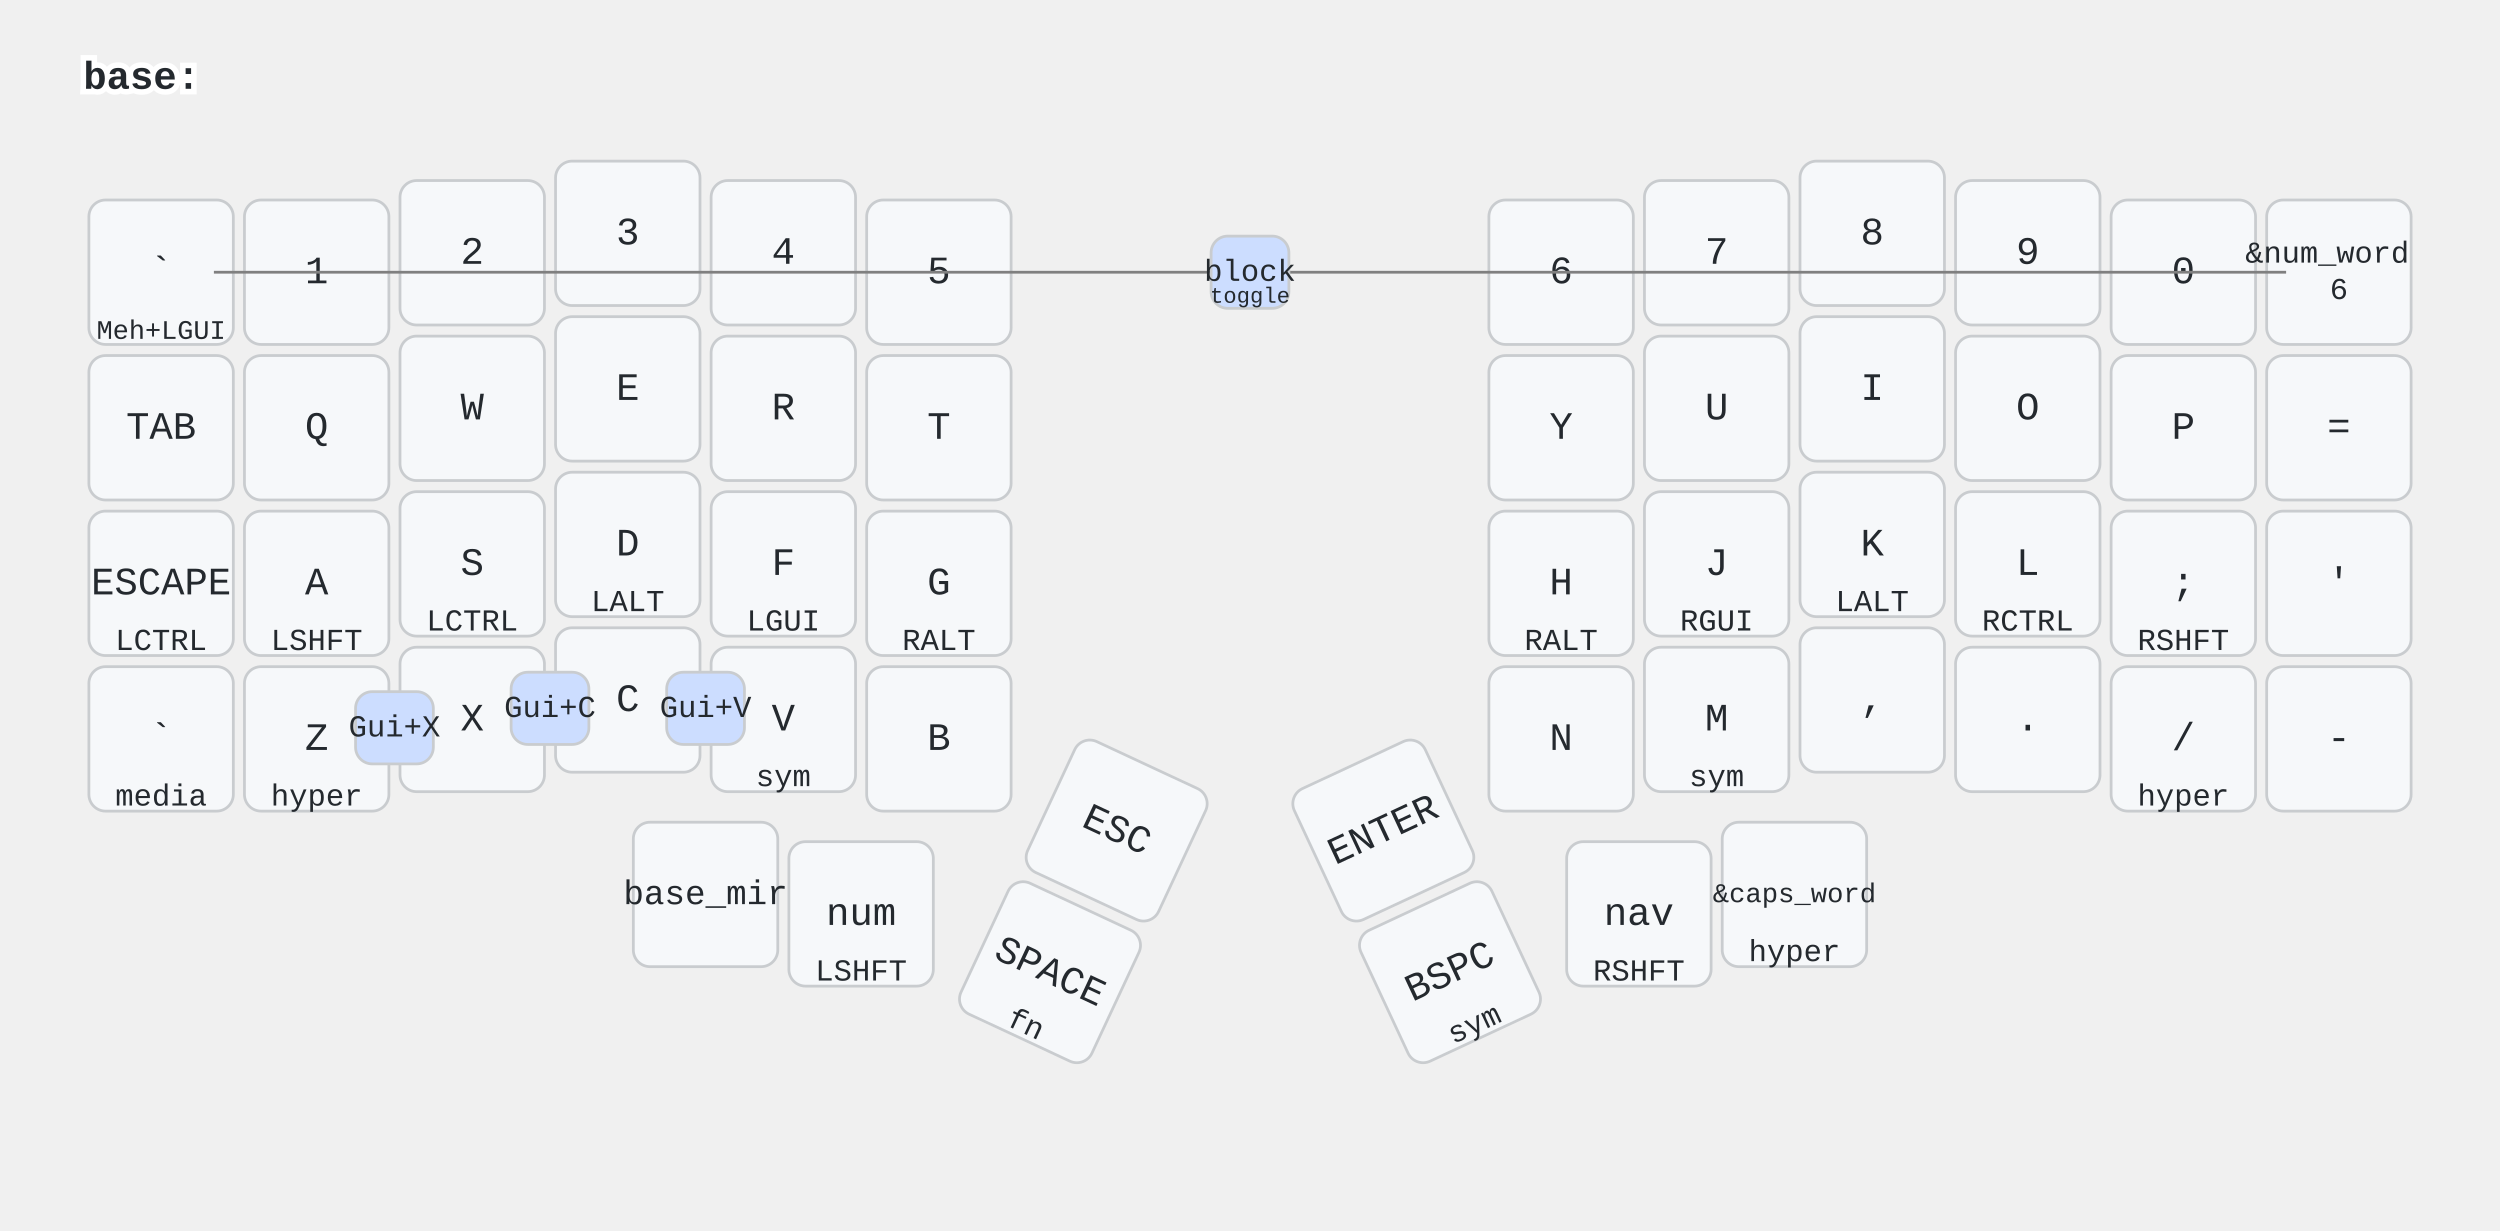
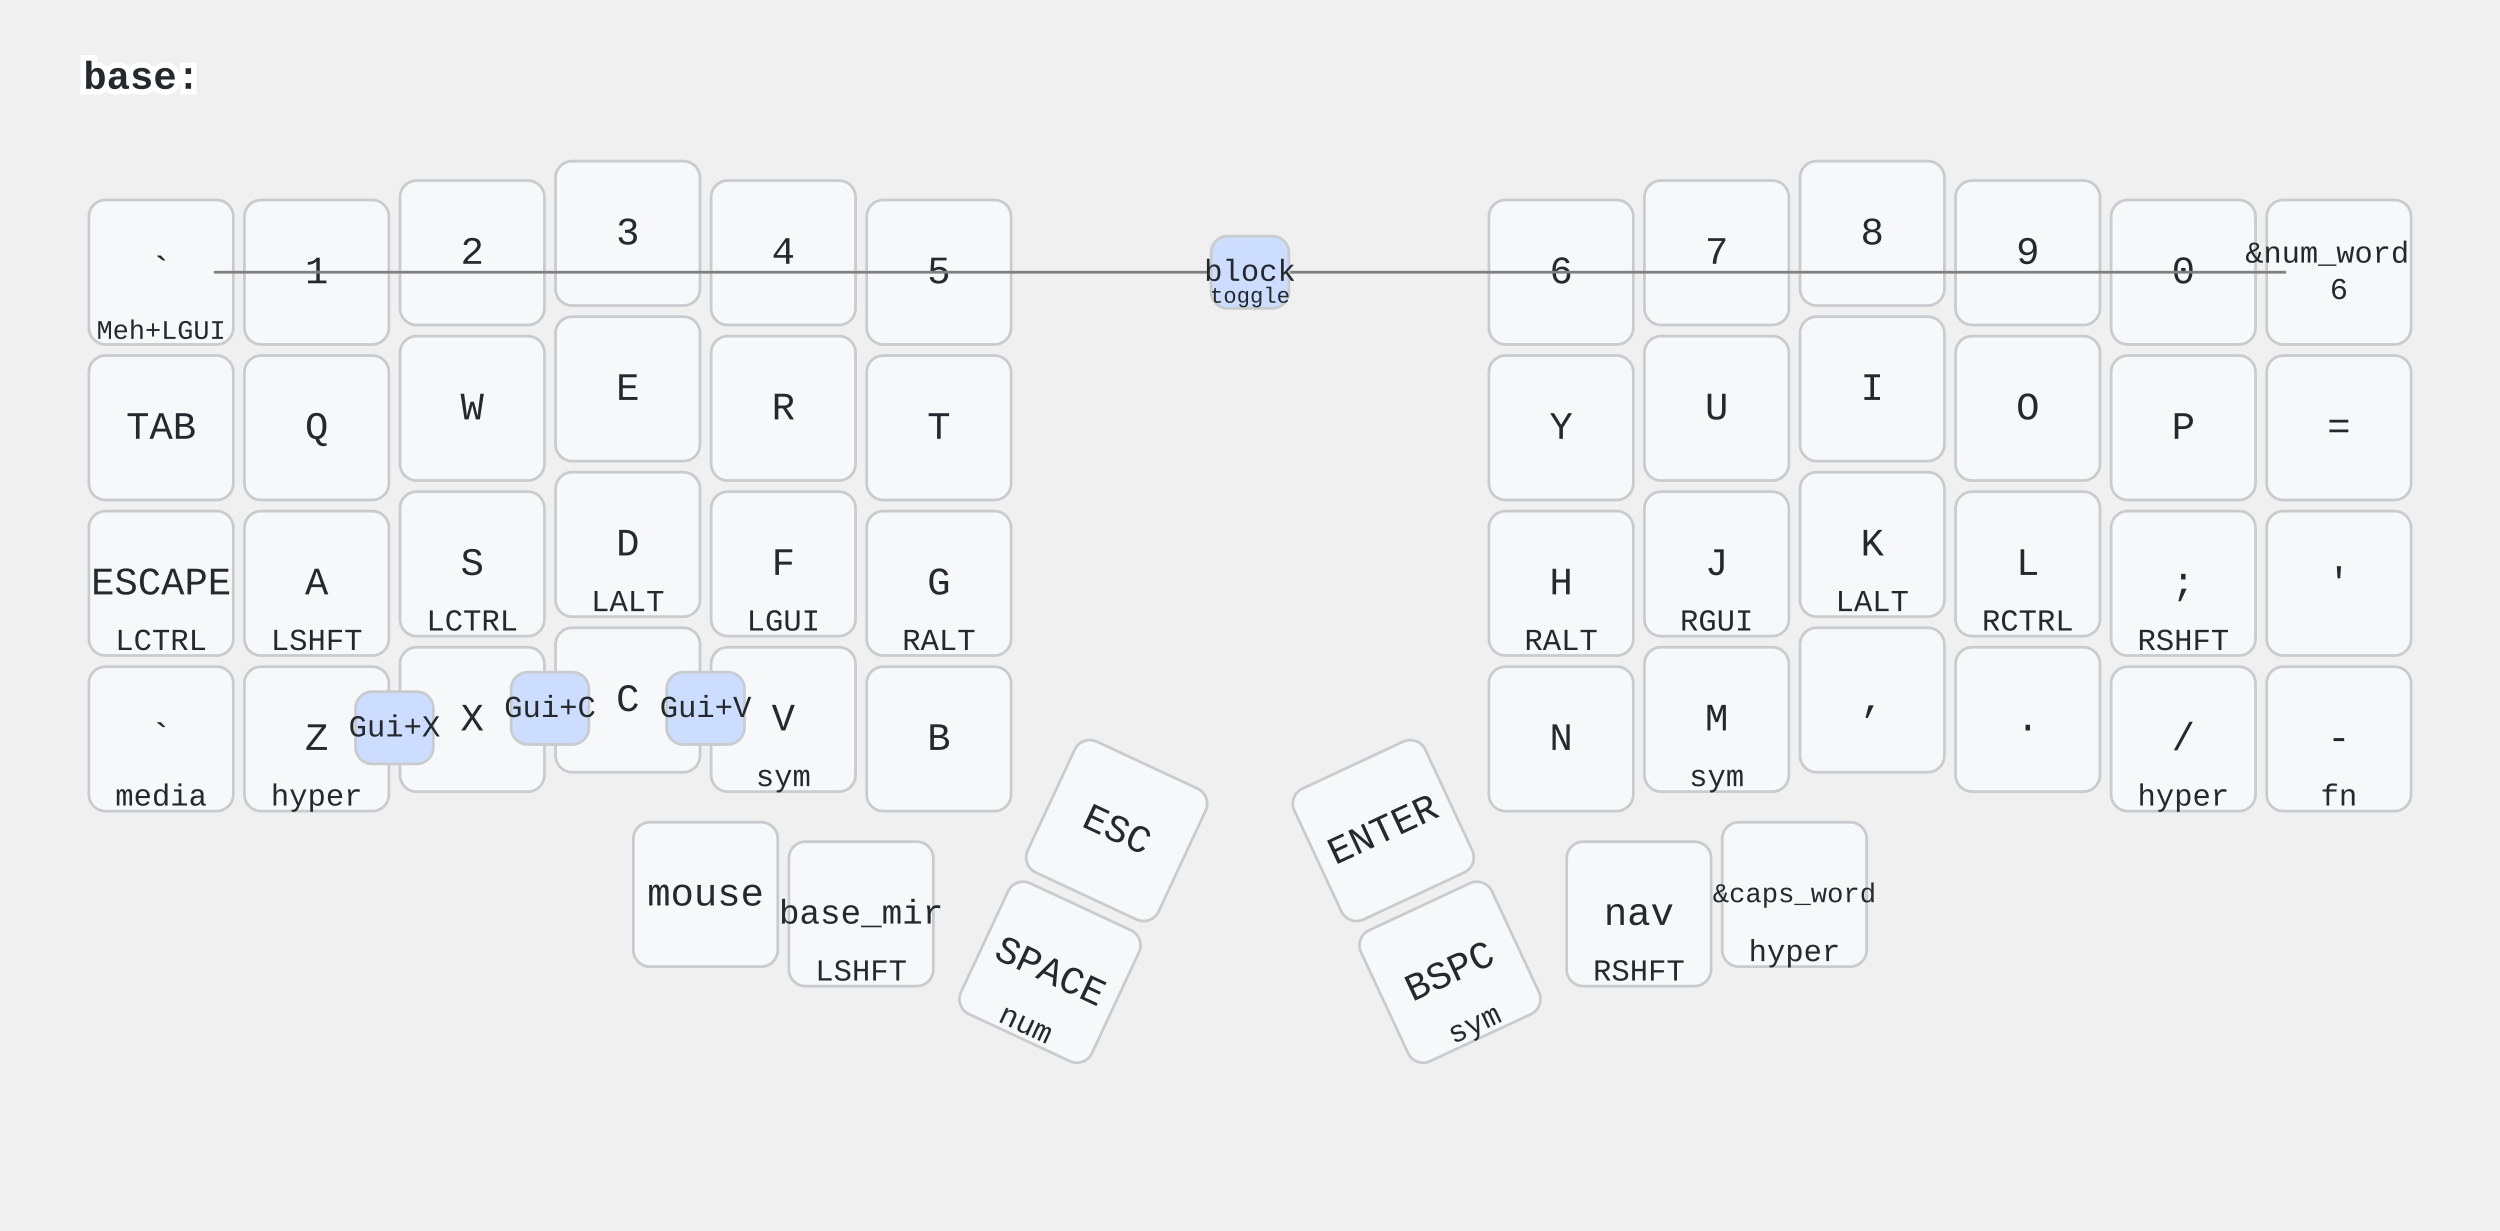
<svg xmlns="http://www.w3.org/2000/svg" width="900" height="443" viewBox="0 0 900 443" class="keymap">
  <style>/* inherit to force styles through use tags */
svg path {
    fill: inherit;
}

/* font and background color specifications */
svg.keymap {
    font-family: SFMono-Regular,Consolas,Liberation Mono,Menlo,monospace;
    font-size: 14px;
    font-kerning: normal;
    text-rendering: optimizeLegibility;
    fill: #24292e;
}

/* default key styling */
rect.key {
    fill: #f6f8fa;
}

rect.key, rect.combo {
    stroke: #c9cccf;
    stroke-width: 1;
}

/* default key side styling, only used is draw_key_sides is set */
rect.side {
    filter: brightness(90%);
}

/* color accent for combo boxes */
rect.combo, rect.combo-separate {
    fill: #cdf;
}

/* color accent for held keys */
rect.held, rect.combo.held {
    fill: #fdd;
}

/* color accent for ghost (optional) keys */
rect.ghost, rect.combo.ghost {
    stroke-dasharray: 4, 4;
    stroke-width: 2;
}

text {
    text-anchor: middle;
    dominant-baseline: middle;
}

/* styling for layer labels */
text.label {
    font-weight: bold;
    text-anchor: start;
    stroke: white;
    stroke-width: 4;
    paint-order: stroke;
}

/* styling for optional footer */
text.footer {
    text-anchor: end;
    dominant-baseline: auto;
    stroke: white;
    stroke-width: 4;
    paint-order: stroke;
}

/* styling for combo tap, and key non-tap label text */
text.combo, text.hold, text.shifted, text.left, text.right, text.tl, text.tr, text.bl, text.br {
    font-size: 11px;
}

text.hold, text.bl, text.br {
    text-anchor: middle;
    dominant-baseline: auto;
}

text.shifted, text.tl, text.tr {
    text-anchor: middle;
    dominant-baseline: hanging;
}

text.left, text.tl, text.bl {
    text-anchor: start;
}

text.right, text.tr, text.br {
    text-anchor: end;
}

text.layer-activator {
    text-decoration: underline;
}

/* styling for hold/shifted label text in combo box */
text.combo.hold, text.combo.shifted, text.combo.left, text.combo.right {
    font-size: 8px;
}

/* lighter symbol for transparent keys */
text.trans {
    fill: #7b7e81;
}

/* styling for combo dendrons */
path.combo {
    stroke-width: 1;
    stroke: gray;
    fill: none;
}

/* Start Tabler Icons Cleanup */
/* cannot use height/width with glyphs */
.icon-tabler &gt; path {
    fill: inherit;
    stroke: inherit;
    stroke-width: 2;
}
/* hide tabler's default box */
.icon-tabler &gt; path[stroke="none"][fill="none"] {
    visibility: hidden;
}
/* End Tabler Icons Cleanup */
</style>
  <g transform="translate(30, 0)" class="layer-base">
    <text x="0" y="28" class="label" id="base">base:</text>
    <g transform="translate(0, 56)">
      <g transform="translate(28, 42)" class="key keypos-0">
        <rect rx="6" ry="6" x="-26" y="-26" width="52" height="52" class="key" />
        <text x="0" y="0" class="key tap">`</text>
        <text x="0" y="24" class="key hold">
          <tspan style="font-size: 88%">Meh+LGUI</tspan>
        </text>
      </g>
      <g transform="translate(84, 42)" class="key keypos-1">
        <rect rx="6" ry="6" x="-26" y="-26" width="52" height="52" class="key" />
        <text x="0" y="0" class="key tap">1</text>
      </g>
      <g transform="translate(140, 35)" class="key keypos-2">
        <rect rx="6" ry="6" x="-26" y="-26" width="52" height="52" class="key" />
        <text x="0" y="0" class="key tap">2</text>
      </g>
      <g transform="translate(196, 28)" class="key keypos-3">
        <rect rx="6" ry="6" x="-26" y="-26" width="52" height="52" class="key" />
        <text x="0" y="0" class="key tap">3</text>
      </g>
      <g transform="translate(252, 35)" class="key keypos-4">
        <rect rx="6" ry="6" x="-26" y="-26" width="52" height="52" class="key" />
        <text x="0" y="0" class="key tap">4</text>
      </g>
      <g transform="translate(308, 42)" class="key keypos-5">
        <rect rx="6" ry="6" x="-26" y="-26" width="52" height="52" class="key" />
        <text x="0" y="0" class="key tap">5</text>
      </g>
      <g transform="translate(532, 42)" class="key keypos-6">
        <rect rx="6" ry="6" x="-26" y="-26" width="52" height="52" class="key" />
        <text x="0" y="0" class="key tap">6</text>
      </g>
      <g transform="translate(588, 35)" class="key keypos-7">
        <rect rx="6" ry="6" x="-26" y="-26" width="52" height="52" class="key" />
        <text x="0" y="0" class="key tap">7</text>
      </g>
      <g transform="translate(644, 28)" class="key keypos-8">
        <rect rx="6" ry="6" x="-26" y="-26" width="52" height="52" class="key" />
        <text x="0" y="0" class="key tap">8</text>
      </g>
      <g transform="translate(700, 35)" class="key keypos-9">
        <rect rx="6" ry="6" x="-26" y="-26" width="52" height="52" class="key" />
        <text x="0" y="0" class="key tap">9</text>
      </g>
      <g transform="translate(756, 42)" class="key keypos-10">
        <rect rx="6" ry="6" x="-26" y="-26" width="52" height="52" class="key" />
        <text x="0" y="0" class="key tap">0</text>
      </g>
      <g transform="translate(812, 42)" class="key keypos-11">
        <rect rx="6" ry="6" x="-26" y="-26" width="52" height="52" class="key" />
        <text x="0" y="0" class="key tap">
          <tspan x="0" dy="-0.6em" style="font-size: 78%">&amp;num_word</tspan>
          <tspan x="0" dy="1.2em" style="font-size: 78%">6</tspan>
        </text>
      </g>
      <g transform="translate(28, 98)" class="key keypos-12">
        <rect rx="6" ry="6" x="-26" y="-26" width="52" height="52" class="key" />
        <text x="0" y="0" class="key tap">TAB</text>
      </g>
      <g transform="translate(84, 98)" class="key keypos-13">
        <rect rx="6" ry="6" x="-26" y="-26" width="52" height="52" class="key" />
        <text x="0" y="0" class="key tap">Q</text>
      </g>
      <g transform="translate(140, 91)" class="key keypos-14">
        <rect rx="6" ry="6" x="-26" y="-26" width="52" height="52" class="key" />
        <text x="0" y="0" class="key tap">W</text>
      </g>
      <g transform="translate(196, 84)" class="key keypos-15">
        <rect rx="6" ry="6" x="-26" y="-26" width="52" height="52" class="key" />
        <text x="0" y="0" class="key tap">E</text>
      </g>
      <g transform="translate(252, 91)" class="key keypos-16">
        <rect rx="6" ry="6" x="-26" y="-26" width="52" height="52" class="key" />
        <text x="0" y="0" class="key tap">R</text>
      </g>
      <g transform="translate(308, 98)" class="key keypos-17">
        <rect rx="6" ry="6" x="-26" y="-26" width="52" height="52" class="key" />
        <text x="0" y="0" class="key tap">T</text>
      </g>
      <g transform="translate(532, 98)" class="key keypos-18">
        <rect rx="6" ry="6" x="-26" y="-26" width="52" height="52" class="key" />
        <text x="0" y="0" class="key tap">Y</text>
      </g>
      <g transform="translate(588, 91)" class="key keypos-19">
        <rect rx="6" ry="6" x="-26" y="-26" width="52" height="52" class="key" />
        <text x="0" y="0" class="key tap">U</text>
      </g>
      <g transform="translate(644, 84)" class="key keypos-20">
        <rect rx="6" ry="6" x="-26" y="-26" width="52" height="52" class="key" />
        <text x="0" y="0" class="key tap">I</text>
      </g>
      <g transform="translate(700, 91)" class="key keypos-21">
        <rect rx="6" ry="6" x="-26" y="-26" width="52" height="52" class="key" />
        <text x="0" y="0" class="key tap">O</text>
      </g>
      <g transform="translate(756, 98)" class="key keypos-22">
        <rect rx="6" ry="6" x="-26" y="-26" width="52" height="52" class="key" />
        <text x="0" y="0" class="key tap">P</text>
      </g>
      <g transform="translate(812, 98)" class="key keypos-23">
        <rect rx="6" ry="6" x="-26" y="-26" width="52" height="52" class="key" />
        <text x="0" y="0" class="key tap">=</text>
      </g>
      <g transform="translate(28, 154)" class="key keypos-24">
        <rect rx="6" ry="6" x="-26" y="-26" width="52" height="52" class="key" />
        <text x="0" y="0" class="key tap">ESCAPE</text>
        <text x="0" y="24" class="key hold">LCTRL</text>
      </g>
      <g transform="translate(84, 154)" class="key keypos-25">
        <rect rx="6" ry="6" x="-26" y="-26" width="52" height="52" class="key" />
        <text x="0" y="0" class="key tap">A</text>
        <text x="0" y="24" class="key hold">LSHFT</text>
      </g>
      <g transform="translate(140, 147)" class="key keypos-26">
        <rect rx="6" ry="6" x="-26" y="-26" width="52" height="52" class="key" />
        <text x="0" y="0" class="key tap">S</text>
        <text x="0" y="24" class="key hold">LCTRL</text>
      </g>
      <g transform="translate(196, 140)" class="key keypos-27">
        <rect rx="6" ry="6" x="-26" y="-26" width="52" height="52" class="key" />
        <text x="0" y="0" class="key tap">D</text>
        <text x="0" y="24" class="key hold">LALT</text>
      </g>
      <g transform="translate(252, 147)" class="key keypos-28">
        <rect rx="6" ry="6" x="-26" y="-26" width="52" height="52" class="key" />
        <text x="0" y="0" class="key tap">F</text>
        <text x="0" y="24" class="key hold">LGUI</text>
      </g>
      <g transform="translate(308, 154)" class="key keypos-29">
        <rect rx="6" ry="6" x="-26" y="-26" width="52" height="52" class="key" />
        <text x="0" y="0" class="key tap">G</text>
        <text x="0" y="24" class="key hold">RALT</text>
      </g>
      <g transform="translate(532, 154)" class="key keypos-30">
        <rect rx="6" ry="6" x="-26" y="-26" width="52" height="52" class="key" />
        <text x="0" y="0" class="key tap">H</text>
        <text x="0" y="24" class="key hold">RALT</text>
      </g>
      <g transform="translate(588, 147)" class="key keypos-31">
        <rect rx="6" ry="6" x="-26" y="-26" width="52" height="52" class="key" />
        <text x="0" y="0" class="key tap">J</text>
        <text x="0" y="24" class="key hold">RGUI</text>
      </g>
      <g transform="translate(644, 140)" class="key keypos-32">
        <rect rx="6" ry="6" x="-26" y="-26" width="52" height="52" class="key" />
        <text x="0" y="0" class="key tap">K</text>
        <text x="0" y="24" class="key hold">LALT</text>
      </g>
      <g transform="translate(700, 147)" class="key keypos-33">
        <rect rx="6" ry="6" x="-26" y="-26" width="52" height="52" class="key" />
        <text x="0" y="0" class="key tap">L</text>
        <text x="0" y="24" class="key hold">RCTRL</text>
      </g>
      <g transform="translate(756, 154)" class="key keypos-34">
        <rect rx="6" ry="6" x="-26" y="-26" width="52" height="52" class="key" />
        <text x="0" y="0" class="key tap">;</text>
        <text x="0" y="24" class="key hold">RSHFT</text>
      </g>
      <g transform="translate(812, 154)" class="key keypos-35">
        <rect rx="6" ry="6" x="-26" y="-26" width="52" height="52" class="key" />
        <text x="0" y="0" class="key tap">'</text>
      </g>
      <g transform="translate(28, 210)" class="key keypos-36">
        <rect rx="6" ry="6" x="-26" y="-26" width="52" height="52" class="key" />
        <text x="0" y="0" class="key tap">`</text>
        <text x="0" y="24" class="key hold">media</text>
      </g>
      <g transform="translate(84, 210)" class="key keypos-37">
        <rect rx="6" ry="6" x="-26" y="-26" width="52" height="52" class="key" />
        <text x="0" y="0" class="key tap">Z</text>
        <text x="0" y="24" class="key hold">hyper</text>
      </g>
      <g transform="translate(140, 203)" class="key keypos-38">
        <rect rx="6" ry="6" x="-26" y="-26" width="52" height="52" class="key" />
        <text x="0" y="0" class="key tap">X</text>
      </g>
      <g transform="translate(196, 196)" class="key keypos-39">
        <rect rx="6" ry="6" x="-26" y="-26" width="52" height="52" class="key" />
        <text x="0" y="0" class="key tap">C</text>
      </g>
      <g transform="translate(252, 203)" class="key keypos-40">
        <rect rx="6" ry="6" x="-26" y="-26" width="52" height="52" class="key" />
        <text x="0" y="0" class="key tap">V</text>
        <text x="0" y="24" class="key hold">sym</text>
      </g>
      <g transform="translate(308, 210)" class="key keypos-41">
        <rect rx="6" ry="6" x="-26" y="-26" width="52" height="52" class="key" />
        <text x="0" y="0" class="key tap">B</text>
      </g>
      <g transform="translate(372, 243) rotate(25.0)" class="key keypos-42">
        <rect rx="6" ry="6" x="-26" y="-26" width="52" height="52" class="key" />
        <text x="0" y="0" class="key tap">ESC</text>
      </g>
      <g transform="translate(468, 243) rotate(-25.0)" class="key keypos-43">
        <rect rx="6" ry="6" x="-26" y="-26" width="52" height="52" class="key" />
        <text x="0" y="0" class="key tap">ENTER</text>
      </g>
      <g transform="translate(532, 210)" class="key keypos-44">
        <rect rx="6" ry="6" x="-26" y="-26" width="52" height="52" class="key" />
        <text x="0" y="0" class="key tap">N</text>
      </g>
      <g transform="translate(588, 203)" class="key keypos-45">
        <rect rx="6" ry="6" x="-26" y="-26" width="52" height="52" class="key" />
        <text x="0" y="0" class="key tap">M</text>
        <text x="0" y="24" class="key hold">sym</text>
      </g>
      <g transform="translate(644, 196)" class="key keypos-46">
        <rect rx="6" ry="6" x="-26" y="-26" width="52" height="52" class="key" />
        <text x="0" y="0" class="key tap">,</text>
      </g>
      <g transform="translate(700, 203)" class="key keypos-47">
        <rect rx="6" ry="6" x="-26" y="-26" width="52" height="52" class="key" />
        <text x="0" y="0" class="key tap">.</text>
      </g>
      <g transform="translate(756, 210)" class="key keypos-48">
        <rect rx="6" ry="6" x="-26" y="-26" width="52" height="52" class="key" />
        <text x="0" y="0" class="key tap">/</text>
        <text x="0" y="24" class="key hold">hyper</text>
      </g>
      <g transform="translate(812, 210)" class="key keypos-49">
        <rect rx="6" ry="6" x="-26" y="-26" width="52" height="52" class="key" />
        <text x="0" y="0" class="key tap">-</text>
+         <text x="0" y="24" class="key hold">fn</text>
      </g>
      <g transform="translate(224, 266)" class="key keypos-50">
+         <rect rx="6" ry="6" x="-26" y="-26" width="52" height="52" class="key" />
+         <text x="0" y="0" class="key tap">mouse</text>
+       </g>
+       <g transform="translate(280, 273)" class="key keypos-51">
        <rect rx="6" ry="6" x="-26" y="-26" width="52" height="52" class="key" />
        <text x="0" y="0" class="key tap">
          <tspan style="font-size: 88%">base_mir</tspan>
        </text>
-       </g>
-       <g transform="translate(280, 273)" class="key keypos-51">
-         <rect rx="6" ry="6" x="-26" y="-26" width="52" height="52" class="key" />
-         <text x="0" y="0" class="key tap">num</text>
        <text x="0" y="24" class="key hold">LSHFT</text>
      </g>
      <g transform="translate(348, 294) rotate(25.0)" class="key keypos-52">
        <rect rx="6" ry="6" x="-26" y="-26" width="52" height="52" class="key" />
        <text x="0" y="0" class="key tap">SPACE</text>
-         <text x="0" y="24" class="key hold">fn</text>
+         <text x="0" y="24" class="key hold">num</text>
      </g>
      <g transform="translate(492, 294) rotate(-25.0)" class="key keypos-53">
        <rect rx="6" ry="6" x="-26" y="-26" width="52" height="52" class="key" />
        <text x="0" y="0" class="key tap">BSPC</text>
        <text x="0" y="24" class="key hold">sym</text>
      </g>
      <g transform="translate(560, 273)" class="key keypos-54">
        <rect rx="6" ry="6" x="-26" y="-26" width="52" height="52" class="key" />
        <text x="0" y="0" class="key tap">nav</text>
        <text x="0" y="24" class="key hold">RSHFT</text>
      </g>
      <g transform="translate(616, 266)" class="key keypos-55">
        <rect rx="6" ry="6" x="-26" y="-26" width="52" height="52" class="key" />
        <text x="0" y="0" class="key tap">
          <tspan style="font-size: 70%">&amp;caps_word</tspan>
        </text>
        <text x="0" y="24" class="key hold">hyper</text>
      </g>
      <g class="combo combopos-0">
        <rect rx="6" ry="6" x="98" y="193" width="28" height="26" class="combo" />
        <text x="112" y="206" class="combo tap">Gui+X</text>
      </g>
      <g class="combo combopos-1">
        <rect rx="6" ry="6" x="154" y="186" width="28" height="26" class="combo" />
        <text x="168" y="199" class="combo tap">Gui+C</text>
      </g>
      <g class="combo combopos-2">
        <rect rx="6" ry="6" x="210" y="186" width="28" height="26" class="combo" />
        <text x="224" y="199" class="combo tap">Gui+V</text>
      </g>
      <g class="combo combopos-3">
        <path d="M420,42 l-373,0" class="combo" />
        <path d="M420,42 l373,0" class="combo" />
        <rect rx="6" ry="6" x="406" y="29" width="28" height="26" class="combo" />
        <text x="420" y="42" class="combo tap">block</text>
        <text x="420" y="53" class="combo hold">toggle</text>
      </g>
    </g>
  </g>
</svg>
